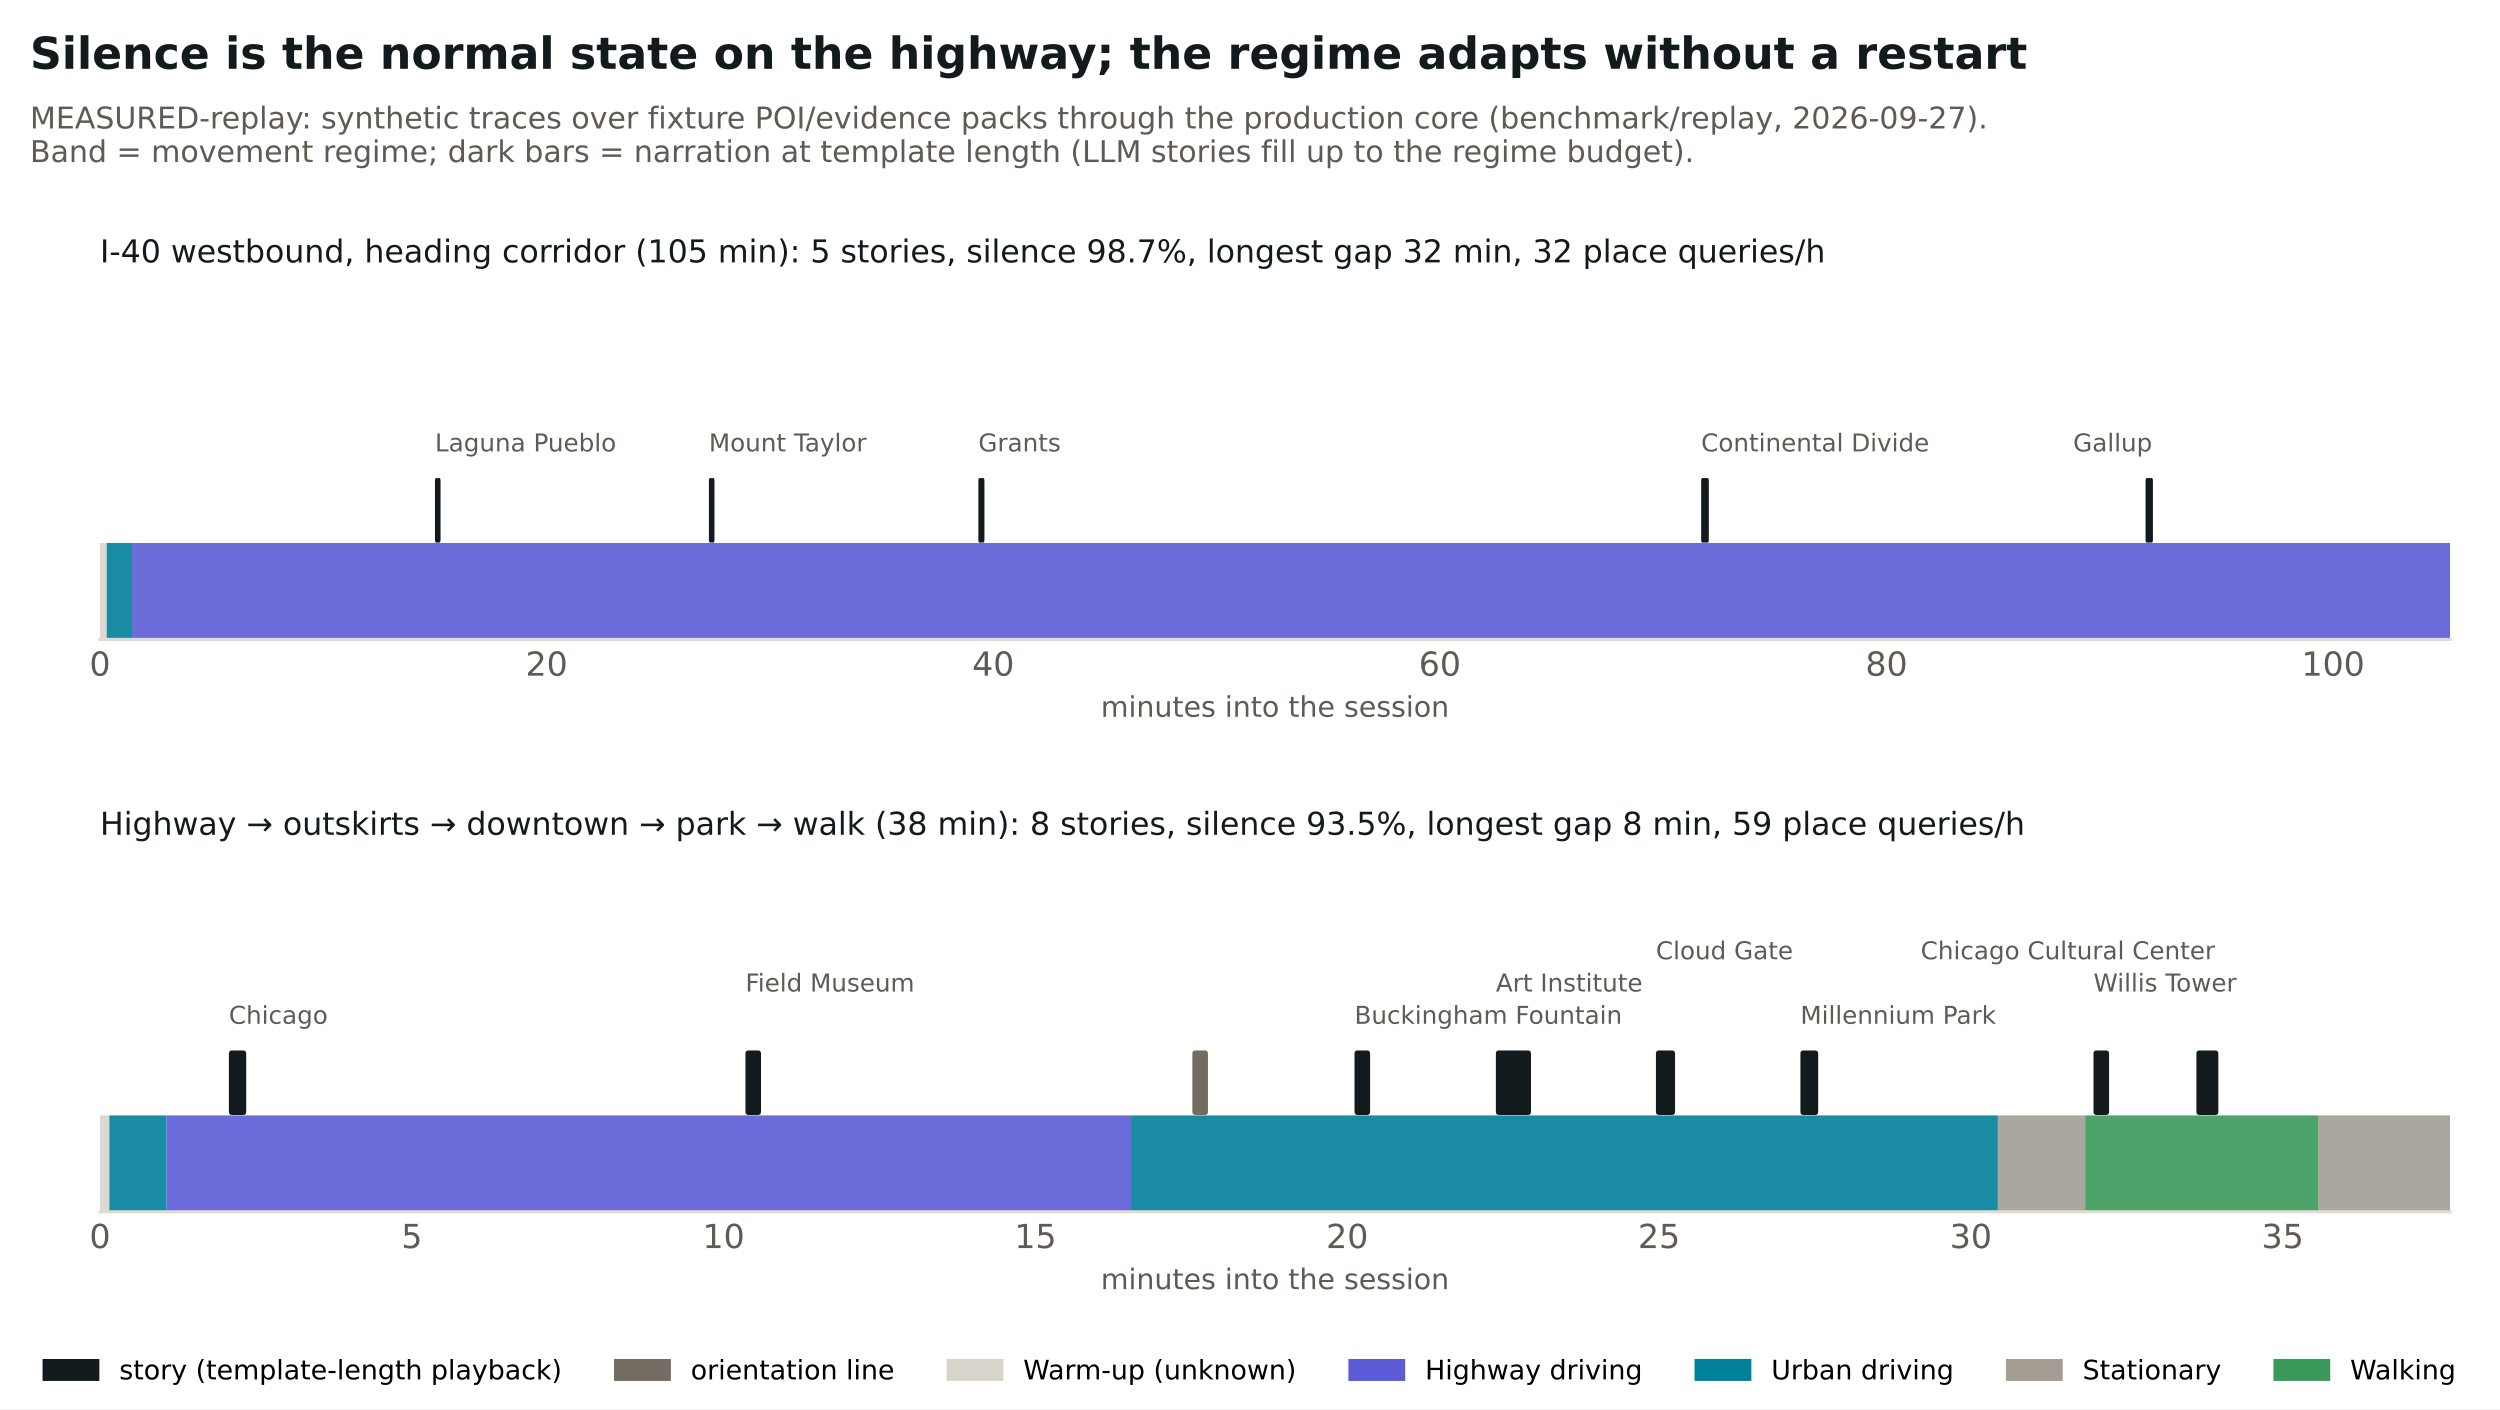
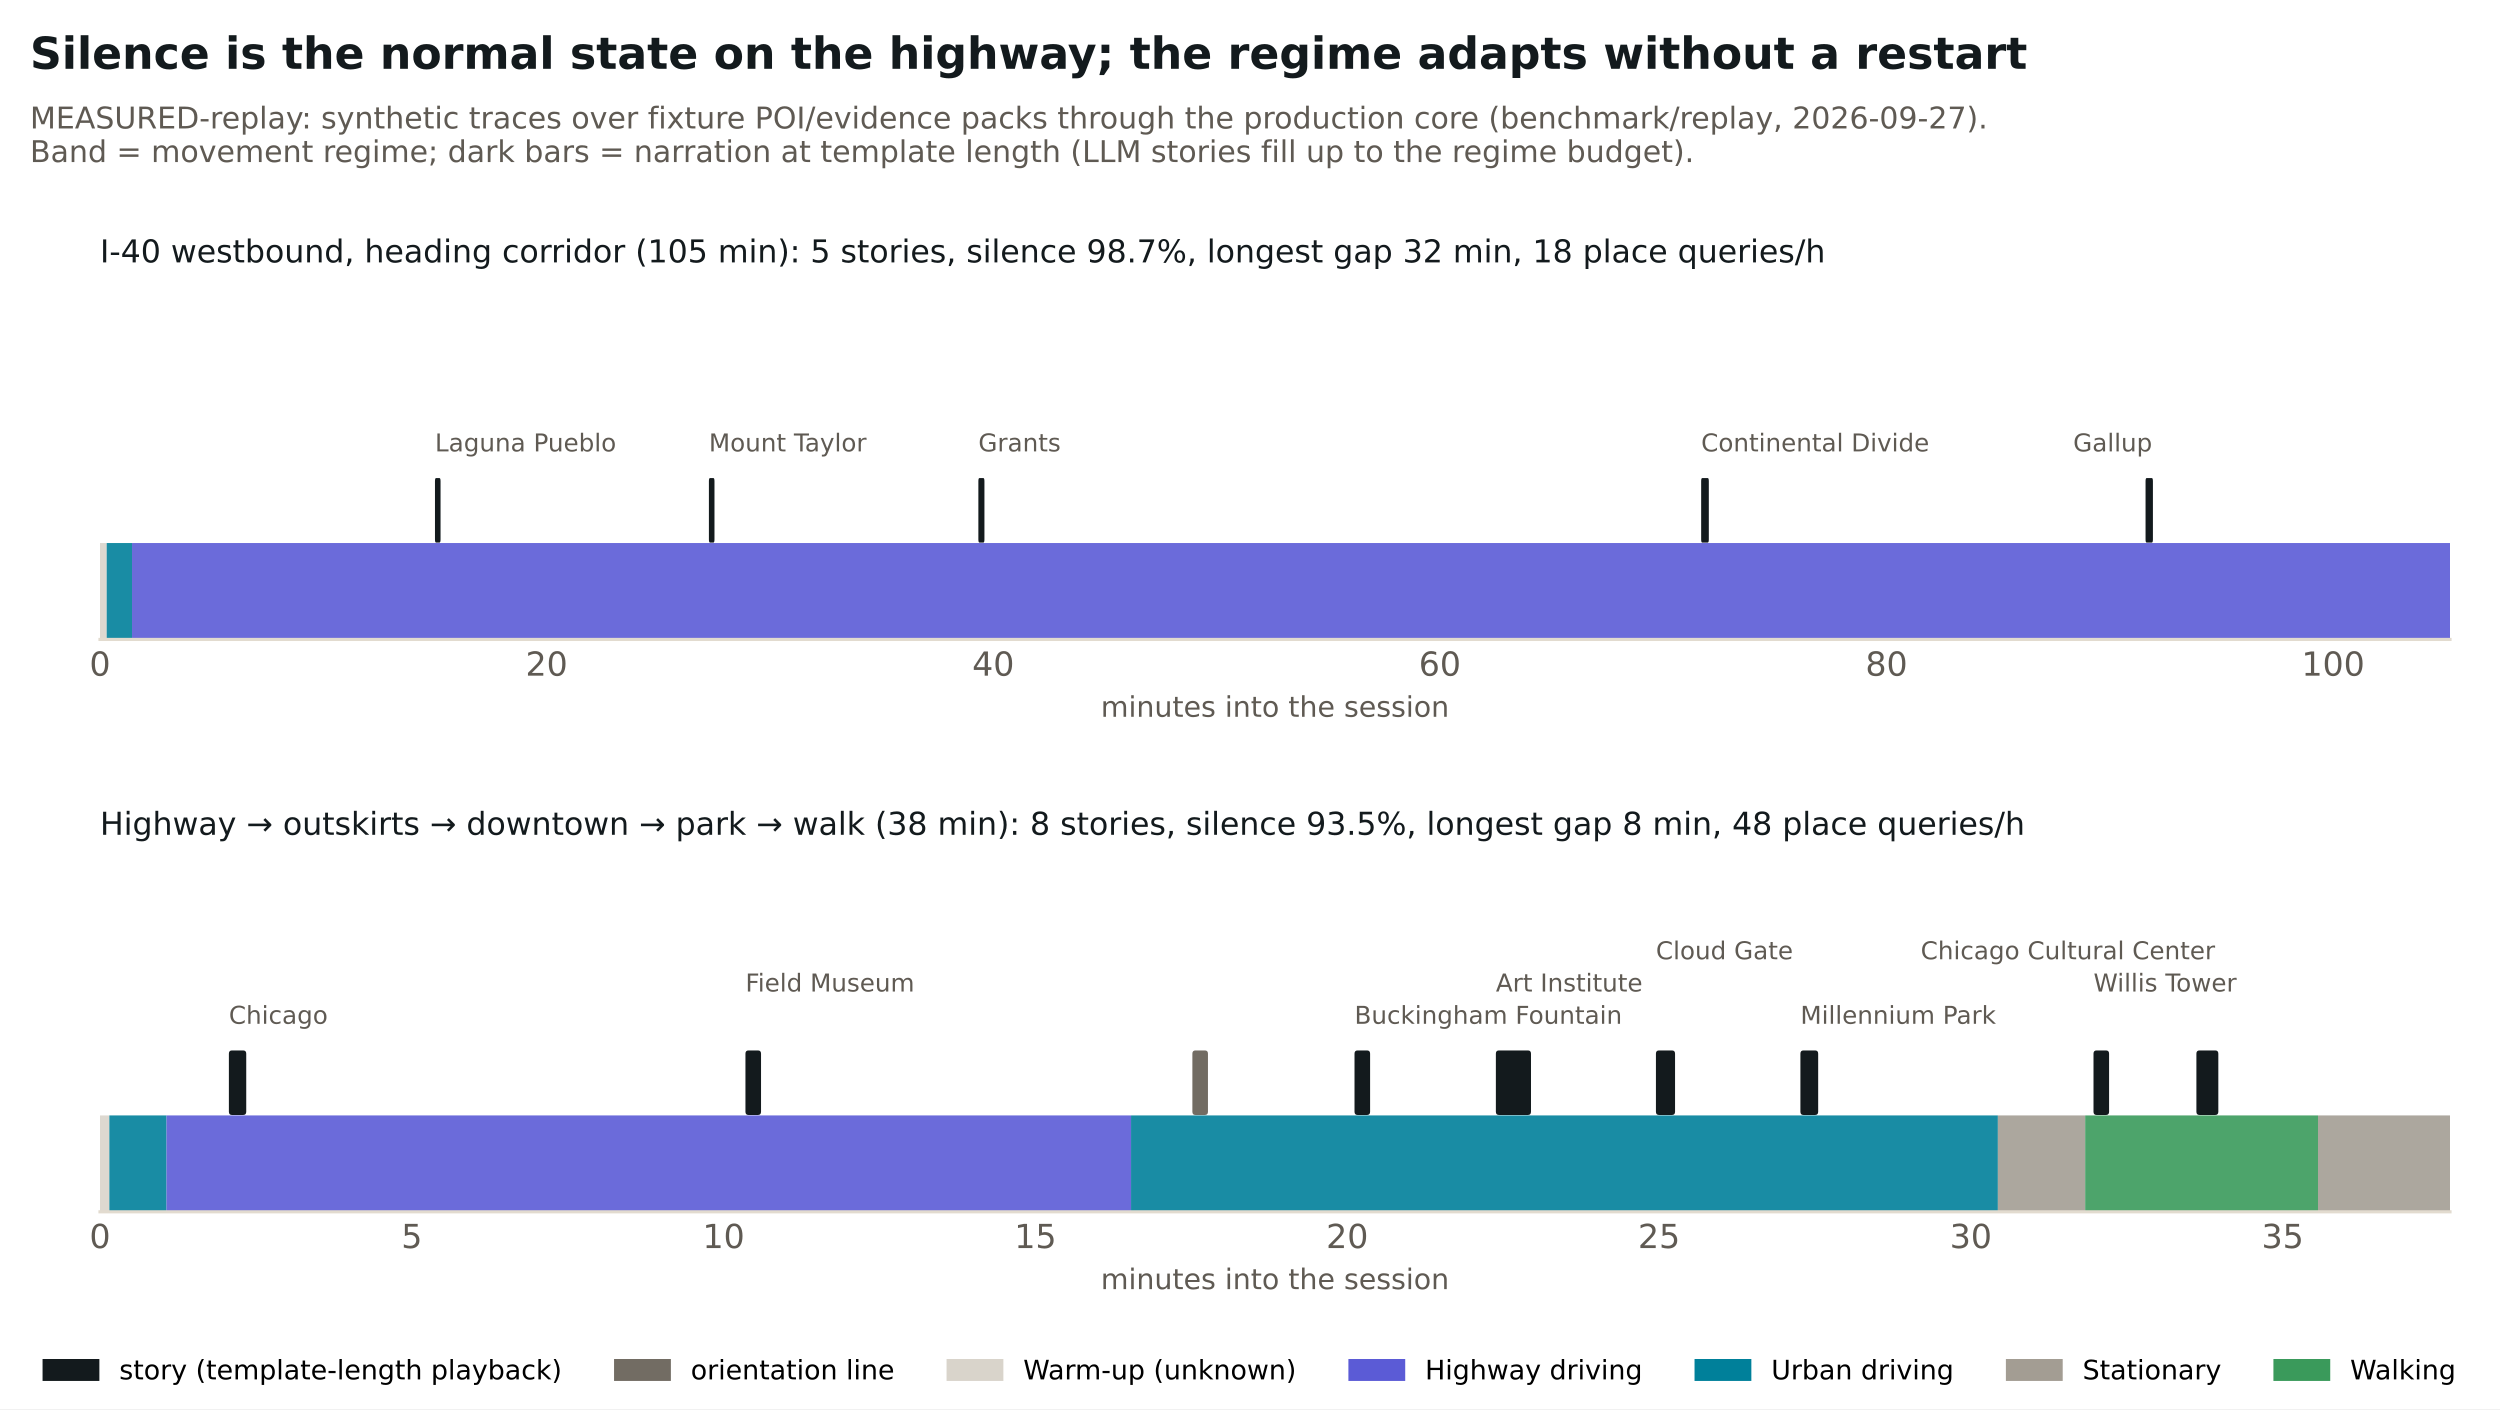
<svg xmlns="http://www.w3.org/2000/svg" width="792pt" height="446.4pt" viewBox="0 0 792 446.4" version="1.1">
  <defs>
    <style type="text/css">*{stroke-linejoin: round; stroke-linecap: butt}</style>
  </defs>
  <g id="figure_1">
    <g id="patch_1">
      <path d="M 0 446.4  L 792 446.4  L 792 0  L 0 0  z " style="fill: #ffffff" />
    </g>
    <g id="axes_1">
      <g id="patch_2">
        <path d="M 31.68 202.573  L 776.16 202.573  L 776.16 107.136  L 31.68 107.136  z " style="fill: #ffffff" />
      </g>
      <g id="matplotlib.axis_1">
        <g id="xtick_1">
          <g id="line2d_1" />
          <g id="text_1">
            <text style="font-size: 10.5px; font-family: 'DejaVu Sans'; text-anchor: middle; fill: #5f5a53" x="31.68" y="214.052" transform="rotate(-0 31.68 214.0516)">0</text>
          </g>
        </g>
        <g id="xtick_2">
          <g id="line2d_2" />
          <g id="text_2">
            <text style="font-size: 10.5px; font-family: 'DejaVu Sans'; text-anchor: middle; fill: #5f5a53" x="173.171" y="214.052" transform="rotate(-0 173.1713 214.0516)">20</text>
          </g>
        </g>
        <g id="xtick_3">
          <g id="line2d_3" />
          <g id="text_3">
            <text style="font-size: 10.5px; font-family: 'DejaVu Sans'; text-anchor: middle; fill: #5f5a53" x="314.663" y="214.052" transform="rotate(-0 314.6626 214.0516)">40</text>
          </g>
        </g>
        <g id="xtick_4">
          <g id="line2d_4" />
          <g id="text_4">
            <text style="font-size: 10.5px; font-family: 'DejaVu Sans'; text-anchor: middle; fill: #5f5a53" x="456.154" y="214.052" transform="rotate(-0 456.1539 214.0516)">60</text>
          </g>
        </g>
        <g id="xtick_5">
          <g id="line2d_5" />
          <g id="text_5">
            <text style="font-size: 10.5px; font-family: 'DejaVu Sans'; text-anchor: middle; fill: #5f5a53" x="597.645" y="214.052" transform="rotate(-0 597.6452 214.0516)">80</text>
          </g>
        </g>
        <g id="xtick_6">
          <g id="line2d_6" />
          <g id="text_6">
            <text style="font-size: 10.5px; font-family: 'DejaVu Sans'; text-anchor: middle; fill: #5f5a53" x="739.136" y="214.052" transform="rotate(-0 739.1364 214.0516)">100</text>
          </g>
        </g>
        <g id="text_7">
          <text style="font-size: 9px; font-family: 'DejaVu Sans'; text-anchor: middle; fill: #5f5a53" x="403.92" y="227.074" transform="rotate(-0 403.92 227.0739)">minutes into the session</text>
        </g>
      </g>
      <g id="matplotlib.axis_2" />
      <g id="patch_3">
-         <path d="M 31.68 202.573  L 33.802 202.573  L 33.802 172.033  L 31.68 172.033  z " clip-path="url(#pb04cafb2d2)" style="fill: #d9d4cb; opacity: 0.9" />
+         <path d="M 31.68 202.573  L 33.802 202.573  L 33.802 172.033  L 31.68 172.033  z " clip-path="url(#p43e7026121)" style="fill: #d9d4cb; opacity: 0.9" />
      </g>
      <g id="patch_4">
-         <path d="M 33.802 202.573  L 41.82 202.573  L 41.82 172.033  L 33.802 172.033  z " clip-path="url(#pb04cafb2d2)" style="fill: #00809a; opacity: 0.9" />
+         <path d="M 33.802 202.573  L 41.82 202.573  L 41.82 172.033  L 33.802 172.033  z " clip-path="url(#p43e7026121)" style="fill: #00809a; opacity: 0.9" />
      </g>
      <g id="patch_5">
-         <path d="M 41.82 202.573  L 776.16 202.573  L 776.16 172.033  L 41.82 172.033  z " clip-path="url(#pb04cafb2d2)" style="fill: #5b5bd6; opacity: 0.9" />
+         <path d="M 41.82 202.573  L 776.16 202.573  L 776.16 172.033  L 41.82 172.033  z " clip-path="url(#p43e7026121)" style="fill: #5b5bd6; opacity: 0.9" />
      </g>
      <g id="patch_6">
-         <path d="M 138.152 171.897  L 139.213 171.897  Q 139.567 171.897 139.567 170.874  L 139.567 152.469  Q 139.567 151.446 139.213 151.446  L 138.152 151.446  Q 137.798 151.446 137.798 152.469  L 137.798 170.874  Q 137.798 171.897 138.152 171.897  z " clip-path="url(#pb04cafb2d2)" style="fill: #131a1d" />
+         <path d="M 138.152 171.897  L 139.213 171.897  Q 139.567 171.897 139.567 170.874  L 139.567 152.469  Q 139.567 151.446 139.213 151.446  L 138.152 151.446  Q 137.798 151.446 137.798 152.469  L 137.798 170.874  Q 137.798 171.897 138.152 171.897  z " clip-path="url(#p43e7026121)" style="fill: #131a1d" />
      </g>
      <g id="patch_7">
-         <path d="M 224.934 171.897  L 225.995 171.897  Q 226.348 171.897 226.348 170.874  L 226.348 152.469  Q 226.348 151.446 225.995 151.446  L 224.934 151.446  Q 224.58 151.446 224.58 152.469  L 224.58 170.874  Q 224.58 171.897 224.934 171.897  z " clip-path="url(#pb04cafb2d2)" style="fill: #131a1d" />
+         <path d="M 224.934 171.897  L 225.995 171.897  Q 226.348 171.897 226.348 170.874  L 226.348 152.469  Q 226.348 151.446 225.995 151.446  L 224.934 151.446  Q 224.58 151.446 224.58 152.469  L 224.58 170.874  Q 224.58 171.897 224.934 171.897  z " clip-path="url(#p43e7026121)" style="fill: #131a1d" />
      </g>
      <g id="patch_8">
-         <path d="M 310.3 171.897  L 311.514 171.897  Q 311.868 171.897 311.868 170.874  L 311.868 152.469  Q 311.868 151.446 311.514 151.446  L 310.3 151.446  Q 309.946 151.446 309.946 152.469  L 309.946 170.874  Q 309.946 171.897 310.3 171.897  z " clip-path="url(#pb04cafb2d2)" style="fill: #131a1d" />
+         <path d="M 310.3 171.897  L 311.514 171.897  Q 311.868 171.897 311.868 170.874  L 311.868 152.469  Q 311.868 151.446 311.514 151.446  L 310.3 151.446  Q 309.946 151.446 309.946 152.469  L 309.946 170.874  Q 309.946 171.897 310.3 171.897  z " clip-path="url(#p43e7026121)" style="fill: #131a1d" />
      </g>
      <g id="patch_9">
-         <path d="M 539.28 171.897  L 541.001 171.897  Q 541.355 171.897 541.355 170.874  L 541.355 152.469  Q 541.355 151.446 541.001 151.446  L 539.28 151.446  Q 538.926 151.446 538.926 152.469  L 538.926 170.874  Q 538.926 171.897 539.28 171.897  z " clip-path="url(#pb04cafb2d2)" style="fill: #131a1d" />
+         <path d="M 539.28 171.897  L 541.001 171.897  Q 541.355 171.897 541.355 170.874  L 541.355 152.469  Q 541.355 151.446 541.001 151.446  L 539.28 151.446  Q 538.926 151.446 538.926 152.469  L 538.926 170.874  Q 538.926 171.897 539.28 171.897  z " clip-path="url(#p43e7026121)" style="fill: #131a1d" />
      </g>
      <g id="patch_10">
-         <path d="M 680.064 171.897  L 681.691 171.897  Q 682.045 171.897 682.045 170.874  L 682.045 152.469  Q 682.045 151.446 681.691 151.446  L 680.064 151.446  Q 679.71 151.446 679.71 152.469  L 679.71 170.874  Q 679.71 171.897 680.064 171.897  z " clip-path="url(#pb04cafb2d2)" style="fill: #131a1d" />
+         <path d="M 680.064 171.897  L 681.691 171.897  Q 682.045 171.897 682.045 170.874  L 682.045 152.469  Q 682.045 151.446 681.691 151.446  L 680.064 151.446  Q 679.71 151.446 679.71 152.469  L 679.71 170.874  Q 679.71 171.897 680.064 171.897  z " clip-path="url(#p43e7026121)" style="fill: #131a1d" />
      </g>
      <g id="patch_11">
        <path d="M 31.68 202.573  L 776.16 202.573  " style="fill: none; stroke: #e2dbcf; stroke-linejoin: miter; stroke-linecap: square" />
      </g>
      <g id="text_8">
        <text style="font-size: 7.8px; font-family: 'DejaVu Sans'; text-anchor: start; fill: #5f5a53" x="137.798" y="143.007" transform="rotate(-0 137.7985 143.007)">Laguna Pueblo</text>
      </g>
      <g id="text_9">
        <text style="font-size: 7.8px; font-family: 'DejaVu Sans'; text-anchor: start; fill: #5f5a53" x="224.58" y="143.007" transform="rotate(-0 224.5798 143.007)">Mount Taylor</text>
      </g>
      <g id="text_10">
        <text style="font-size: 7.8px; font-family: 'DejaVu Sans'; text-anchor: start; fill: #5f5a53" x="309.946" y="143.007" transform="rotate(-0 309.9462 143.007)">Grants</text>
      </g>
      <g id="text_11">
        <text style="font-size: 7.8px; font-family: 'DejaVu Sans'; text-anchor: start; fill: #5f5a53" x="538.926" y="143.007" transform="rotate(-0 538.9263 143.007)">Continental Divide</text>
      </g>
      <g id="text_12">
        <text style="font-size: 7.8px; font-family: 'DejaVu Sans'; text-anchor: end; fill: #5f5a53" x="681.832" y="143.007" transform="rotate(-0 681.8325 143.007)">Gallup</text>
      </g>
      <g id="text_13">
-         <text style="font-size: 10px; font-family: 'DejaVu Sans'; text-anchor: start; fill: #131a1d" x="31.68" y="83.136" transform="rotate(-0 31.68 83.136)">I-40 westbound, heading corridor (105 min): 5 stories, silence 98.7%, longest gap 32 min, 32 place queries/h</text>
+         <text style="font-size: 10px; font-family: 'DejaVu Sans'; text-anchor: start; fill: #131a1d" x="31.68" y="83.136" transform="rotate(-0 31.68 83.136)">I-40 westbound, heading corridor (105 min): 5 stories, silence 98.7%, longest gap 32 min, 18 place queries/h</text>
      </g>
    </g>
    <g id="axes_2">
      <g id="patch_12">
        <path d="M 31.68 383.904  L 776.16 383.904  L 776.16 288.467  L 31.68 288.467  z " style="fill: #ffffff" />
      </g>
      <g id="matplotlib.axis_3">
        <g id="xtick_7">
          <g id="line2d_7" />
          <g id="text_14">
            <text style="font-size: 10.5px; font-family: 'DejaVu Sans'; text-anchor: middle; fill: #5f5a53" x="31.68" y="395.382" transform="rotate(-0 31.68 395.3824)">0</text>
          </g>
        </g>
        <g id="xtick_8">
          <g id="line2d_8" />
          <g id="text_15">
            <text style="font-size: 10.5px; font-family: 'DejaVu Sans'; text-anchor: middle; fill: #5f5a53" x="130.461" y="395.382" transform="rotate(-0 130.4611 395.3824)">5</text>
          </g>
        </g>
        <g id="xtick_9">
          <g id="line2d_9" />
          <g id="text_16">
            <text style="font-size: 10.5px; font-family: 'DejaVu Sans'; text-anchor: middle; fill: #5f5a53" x="229.242" y="395.382" transform="rotate(-0 229.2421 395.3824)">10</text>
          </g>
        </g>
        <g id="xtick_10">
          <g id="line2d_10" />
          <g id="text_17">
            <text style="font-size: 10.5px; font-family: 'DejaVu Sans'; text-anchor: middle; fill: #5f5a53" x="328.023" y="395.382" transform="rotate(-0 328.0232 395.3824)">15</text>
          </g>
        </g>
        <g id="xtick_11">
          <g id="line2d_11" />
          <g id="text_18">
            <text style="font-size: 10.5px; font-family: 'DejaVu Sans'; text-anchor: middle; fill: #5f5a53" x="426.804" y="395.382" transform="rotate(-0 426.8043 395.3824)">20</text>
          </g>
        </g>
        <g id="xtick_12">
          <g id="line2d_12" />
          <g id="text_19">
            <text style="font-size: 10.5px; font-family: 'DejaVu Sans'; text-anchor: middle; fill: #5f5a53" x="525.585" y="395.382" transform="rotate(-0 525.5854 395.3824)">25</text>
          </g>
        </g>
        <g id="xtick_13">
          <g id="line2d_13" />
          <g id="text_20">
            <text style="font-size: 10.5px; font-family: 'DejaVu Sans'; text-anchor: middle; fill: #5f5a53" x="624.366" y="395.382" transform="rotate(-0 624.3664 395.3824)">30</text>
          </g>
        </g>
        <g id="xtick_14">
          <g id="line2d_14" />
          <g id="text_21">
            <text style="font-size: 10.5px; font-family: 'DejaVu Sans'; text-anchor: middle; fill: #5f5a53" x="723.147" y="395.382" transform="rotate(-0 723.1475 395.3824)">35</text>
          </g>
        </g>
        <g id="text_22">
          <text style="font-size: 9px; font-family: 'DejaVu Sans'; text-anchor: middle; fill: #5f5a53" x="403.92" y="408.405" transform="rotate(-0 403.92 408.4046)">minutes into the session</text>
        </g>
      </g>
      <g id="matplotlib.axis_4" />
      <g id="patch_13">
-         <path d="M 31.68 383.904  L 34.643 383.904  L 34.643 353.364  L 31.68 353.364  z " clip-path="url(#p196b688488)" style="fill: #d9d4cb; opacity: 0.9" />
+         <path d="M 31.68 383.904  L 34.643 383.904  L 34.643 353.364  L 31.68 353.364  z " clip-path="url(#pcf951eebfa)" style="fill: #d9d4cb; opacity: 0.9" />
      </g>
      <g id="patch_14">
-         <path d="M 34.643 383.904  L 52.753 383.904  L 52.753 353.364  L 34.643 353.364  z " clip-path="url(#p196b688488)" style="fill: #00809a; opacity: 0.9" />
+         <path d="M 34.643 383.904  L 52.753 383.904  L 52.753 353.364  L 34.643 353.364  z " clip-path="url(#pcf951eebfa)" style="fill: #00809a; opacity: 0.9" />
      </g>
      <g id="patch_15">
-         <path d="M 52.753 383.904  L 358.316 383.904  L 358.316 353.364  L 52.753 353.364  z " clip-path="url(#p196b688488)" style="fill: #5b5bd6; opacity: 0.9" />
+         <path d="M 52.753 383.904  L 358.316 383.904  L 358.316 353.364  L 52.753 353.364  z " clip-path="url(#pcf951eebfa)" style="fill: #5b5bd6; opacity: 0.9" />
      </g>
      <g id="patch_16">
-         <path d="M 358.316 383.904  L 632.927 383.904  L 632.927 353.364  L 358.316 353.364  z " clip-path="url(#p196b688488)" style="fill: #00809a; opacity: 0.9" />
+         <path d="M 358.316 383.904  L 632.927 383.904  L 632.927 353.364  L 358.316 353.364  z " clip-path="url(#pcf951eebfa)" style="fill: #00809a; opacity: 0.9" />
      </g>
      <g id="patch_17">
-         <path d="M 632.927 383.904  L 660.586 383.904  L 660.586 353.364  L 632.927 353.364  z " clip-path="url(#p196b688488)" style="fill: #a39d93; opacity: 0.9" />
+         <path d="M 632.927 383.904  L 660.586 383.904  L 660.586 353.364  L 632.927 353.364  z " clip-path="url(#pcf951eebfa)" style="fill: #a39d93; opacity: 0.9" />
      </g>
      <g id="patch_18">
-         <path d="M 660.586 383.904  L 734.343 383.904  L 734.343 353.364  L 660.586 353.364  z " clip-path="url(#p196b688488)" style="fill: #3a9a5b; opacity: 0.9" />
+         <path d="M 660.586 383.904  L 734.343 383.904  L 734.343 353.364  L 660.586 353.364  z " clip-path="url(#pcf951eebfa)" style="fill: #3a9a5b; opacity: 0.9" />
      </g>
      <g id="patch_19">
-         <path d="M 734.343 383.904  L 776.16 383.904  L 776.16 353.364  L 734.343 353.364  z " clip-path="url(#p196b688488)" style="fill: #a39d93; opacity: 0.9" />
+         <path d="M 734.343 383.904  L 776.16 383.904  L 776.16 353.364  L 734.343 353.364  z " clip-path="url(#pcf951eebfa)" style="fill: #a39d93; opacity: 0.9" />
      </g>
      <g id="patch_20">
-         <path d="M 73.497 353.228  L 77.021 353.228  Q 78.008 353.228 78.008 352.205  L 78.008 333.799  Q 78.008 332.777 77.021 332.777  L 73.497 332.777  Q 72.51 332.777 72.51 333.799  L 72.51 352.205  Q 72.51 353.228 73.497 353.228  z " clip-path="url(#p196b688488)" style="fill: #131a1d" />
+         <path d="M 73.497 353.228  L 77.021 353.228  Q 78.008 353.228 78.008 352.205  L 78.008 333.799  Q 78.008 332.777 77.021 332.777  L 73.497 332.777  Q 72.51 332.777 72.51 333.799  L 72.51 352.205  Q 72.51 353.228 73.497 353.228  z " clip-path="url(#pcf951eebfa)" style="fill: #131a1d" />
      </g>
      <g id="patch_21">
-         <path d="M 237.145 353.228  L 240.108 353.228  Q 241.096 353.228 241.096 352.205  L 241.096 333.799  Q 241.096 332.777 240.108 332.777  L 237.145 332.777  Q 236.157 332.777 236.157 333.799  L 236.157 352.205  Q 236.157 353.228 237.145 353.228  z " clip-path="url(#p196b688488)" style="fill: #131a1d" />
+         <path d="M 237.145 353.228  L 240.108 353.228  Q 241.096 353.228 241.096 352.205  L 241.096 333.799  Q 241.096 332.777 240.108 332.777  L 237.145 332.777  Q 236.157 332.777 236.157 333.799  L 236.157 352.205  Q 236.157 353.228 237.145 353.228  z " clip-path="url(#pcf951eebfa)" style="fill: #131a1d" />
      </g>
      <g id="patch_22">
-         <path d="M 378.731 353.228  L 381.694 353.228  Q 382.682 353.228 382.682 352.205  L 382.682 333.799  Q 382.682 332.777 381.694 332.777  L 378.731 332.777  Q 377.743 332.777 377.743 333.799  L 377.743 352.205  Q 377.743 353.228 378.731 353.228  z " clip-path="url(#p196b688488)" style="fill: #726c63" />
+         <path d="M 378.731 353.228  L 381.694 353.228  Q 382.682 353.228 382.682 352.205  L 382.682 333.799  Q 382.682 332.777 381.694 332.777  L 378.731 332.777  Q 377.743 332.777 377.743 333.799  L 377.743 352.205  Q 377.743 353.228 378.731 353.228  z " clip-path="url(#pcf951eebfa)" style="fill: #726c63" />
      </g>
      <g id="patch_23">
-         <path d="M 430.097 353.228  L 433.06 353.228  Q 434.048 353.228 434.048 352.205  L 434.048 333.799  Q 434.048 332.777 433.06 332.777  L 430.097 332.777  Q 429.109 332.777 429.109 333.799  L 429.109 352.205  Q 429.109 353.228 430.097 353.228  z " clip-path="url(#p196b688488)" style="fill: #131a1d" />
+         <path d="M 430.097 353.228  L 433.06 353.228  Q 434.048 353.228 434.048 352.205  L 434.048 333.799  Q 434.048 332.777 433.06 332.777  L 430.097 332.777  Q 429.109 332.777 429.109 333.799  L 429.109 352.205  Q 429.109 353.228 430.097 353.228  z " clip-path="url(#pcf951eebfa)" style="fill: #131a1d" />
      </g>
      <g id="patch_24">
-         <path d="M 474.878 353.228  L 484.031 353.228  Q 485.019 353.228 485.019 352.205  L 485.019 333.799  Q 485.019 332.777 484.031 332.777  L 474.878 332.777  Q 473.89 332.777 473.89 333.799  L 473.89 352.205  Q 473.89 353.228 474.878 353.228  z " clip-path="url(#p196b688488)" style="fill: #131a1d" />
+         <path d="M 474.878 353.228  L 484.031 353.228  Q 485.019 353.228 485.019 352.205  L 485.019 333.799  Q 485.019 332.777 484.031 332.777  L 474.878 332.777  Q 473.89 332.777 473.89 333.799  L 473.89 352.205  Q 473.89 353.228 474.878 353.228  z " clip-path="url(#pcf951eebfa)" style="fill: #131a1d" />
      </g>
      <g id="patch_25">
-         <path d="M 525.585 353.228  L 529.668 353.228  Q 530.656 353.228 530.656 352.205  L 530.656 333.799  Q 530.656 332.777 529.668 332.777  L 525.585 332.777  Q 524.598 332.777 524.598 333.799  L 524.598 352.205  Q 524.598 353.228 525.585 353.228  z " clip-path="url(#p196b688488)" style="fill: #131a1d" />
+         <path d="M 525.585 353.228  L 529.668 353.228  Q 530.656 353.228 530.656 352.205  L 530.656 333.799  Q 530.656 332.777 529.668 332.777  L 525.585 332.777  Q 524.598 332.777 524.598 333.799  L 524.598 352.205  Q 524.598 353.228 525.585 353.228  z " clip-path="url(#pcf951eebfa)" style="fill: #131a1d" />
      </g>
      <g id="patch_26">
-         <path d="M 571.354 353.228  L 575.009 353.228  Q 575.997 353.228 575.997 352.205  L 575.997 333.799  Q 575.997 332.777 575.009 332.777  L 571.354 332.777  Q 570.366 332.777 570.366 333.799  L 570.366 352.205  Q 570.366 353.228 571.354 353.228  z " clip-path="url(#p196b688488)" style="fill: #131a1d" />
+         <path d="M 571.354 353.228  L 575.009 353.228  Q 575.997 353.228 575.997 352.205  L 575.997 333.799  Q 575.997 332.777 575.009 332.777  L 571.354 332.777  Q 570.366 332.777 570.366 333.799  L 570.366 352.205  Q 570.366 353.228 571.354 353.228  z " clip-path="url(#pcf951eebfa)" style="fill: #131a1d" />
      </g>
      <g id="patch_27">
-         <path d="M 664.208 353.228  L 667.172 353.228  Q 668.159 353.228 668.159 352.205  L 668.159 333.799  Q 668.159 332.777 667.172 332.777  L 664.208 332.777  Q 663.22 332.777 663.22 333.799  L 663.22 352.205  Q 663.22 353.228 664.208 353.228  z " clip-path="url(#p196b688488)" style="fill: #131a1d" />
+         <path d="M 664.208 353.228  L 667.172 353.228  Q 668.159 353.228 668.159 352.205  L 668.159 333.799  Q 668.159 332.777 667.172 332.777  L 664.208 332.777  Q 663.22 332.777 663.22 333.799  L 663.22 352.205  Q 663.22 353.228 664.208 353.228  z " clip-path="url(#pcf951eebfa)" style="fill: #131a1d" />
      </g>
      <g id="patch_28">
-         <path d="M 696.806 353.228  L 701.778 353.228  Q 702.766 353.228 702.766 352.205  L 702.766 333.799  Q 702.766 332.777 701.778 332.777  L 696.806 332.777  Q 695.818 332.777 695.818 333.799  L 695.818 352.205  Q 695.818 353.228 696.806 353.228  z " clip-path="url(#p196b688488)" style="fill: #131a1d" />
+         <path d="M 696.806 353.228  L 701.778 353.228  Q 702.766 353.228 702.766 352.205  L 702.766 333.799  Q 702.766 332.777 701.778 332.777  L 696.806 332.777  Q 695.818 332.777 695.818 333.799  L 695.818 352.205  Q 695.818 353.228 696.806 353.228  z " clip-path="url(#pcf951eebfa)" style="fill: #131a1d" />
      </g>
      <g id="patch_29">
        <path d="M 31.68 383.904  L 776.16 383.904  " style="fill: none; stroke: #e2dbcf; stroke-linejoin: miter; stroke-linecap: square" />
      </g>
      <g id="text_23">
        <text style="font-size: 7.8px; font-family: 'DejaVu Sans'; text-anchor: start; fill: #5f5a53" x="72.51" y="324.338" transform="rotate(-0 72.50951 324.3378)">Chicago</text>
      </g>
      <g id="text_24">
        <text style="font-size: 7.8px; font-family: 'DejaVu Sans'; text-anchor: start; fill: #5f5a53" x="236.157" y="314.112" transform="rotate(-0 236.1568 314.1124)">Field Museum</text>
      </g>
      <g id="text_25">
        <text style="font-size: 7.8px; font-family: 'DejaVu Sans'; text-anchor: start; fill: #5f5a53" x="429.109" y="324.338" transform="rotate(-0 429.1092 324.3378)">Buckingham Fountain</text>
      </g>
      <g id="text_26">
        <text style="font-size: 7.8px; font-family: 'DejaVu Sans'; text-anchor: start; fill: #5f5a53" x="473.89" y="314.112" transform="rotate(-0 473.8899 314.1124)">Art Institute</text>
      </g>
      <g id="text_27">
        <text style="font-size: 7.8px; font-family: 'DejaVu Sans'; text-anchor: start; fill: #5f5a53" x="524.598" y="303.887" transform="rotate(-0 524.5975 303.887)">Cloud Gate</text>
      </g>
      <g id="text_28">
        <text style="font-size: 7.8px; font-family: 'DejaVu Sans'; text-anchor: start; fill: #5f5a53" x="570.366" y="324.338" transform="rotate(-0 570.3661 324.3378)">Millennium Park</text>
      </g>
      <g id="text_29">
        <text style="font-size: 7.8px; font-family: 'DejaVu Sans'; text-anchor: start; fill: #5f5a53" x="663.22" y="314.112" transform="rotate(-0 663.2203 314.1124)">Willis Tower</text>
      </g>
      <g id="text_30">
        <text style="font-size: 7.8px; font-family: 'DejaVu Sans'; text-anchor: end; fill: #5f5a53" x="701.745" y="303.887" transform="rotate(-0 701.7449 303.887)">Chicago Cultural Center</text>
      </g>
      <g id="text_31">
-         <text style="font-size: 10px; font-family: 'DejaVu Sans'; text-anchor: start; fill: #131a1d" x="31.68" y="264.467" transform="rotate(-0 31.68 264.4668)">Highway → outskirts → downtown → park → walk (38 min): 8 stories, silence 93.5%, longest gap 8 min, 59 place queries/h</text>
+         <text style="font-size: 10px; font-family: 'DejaVu Sans'; text-anchor: start; fill: #131a1d" x="31.68" y="264.467" transform="rotate(-0 31.68 264.4668)">Highway → outskirts → downtown → park → walk (38 min): 8 stories, silence 93.5%, longest gap 8 min, 48 place queries/h</text>
      </g>
    </g>
    <g id="text_32">
      <text style="font-weight: 700; font-size: 14px; font-family: 'DejaVu Sans'; text-anchor: start; fill: #131a1d" x="9.504" y="21.798" transform="rotate(-0 9.504 21.79781)">Silence is the normal state on the highway; the regime adapts without a restart</text>
    </g>
    <g id="text_33">
      <text style="font-size: 9.5px; font-family: 'DejaVu Sans'; fill: #5f5a53" transform="translate(9.504 40.69852)">MEASURED-replay: synthetic traces over fixture POI/evidence packs through the production core (benchmark/replay, 2026-09-27).</text>
      <text style="font-size: 9.5px; font-family: 'DejaVu Sans'; fill: #5f5a53" transform="translate(9.504 51.33644)">Band = movement regime; dark bars = narration at template length (LLM stories fill up to the regime budget).</text>
    </g>
    <g id="legend_1">
      <g id="patch_30">
        <path d="M 13.982 436.982  L 30.982 436.982  L 30.982 431.032  L 13.982 431.032  z " style="fill: #131a1d; stroke: #131a1d; stroke-linejoin: miter" />
      </g>
      <g id="text_34">
        <text style="font-size: 8.5px; font-family: 'DejaVu Sans'; text-anchor: start" x="37.782" y="436.982" transform="rotate(-0 37.78211 436.9823)">story (template-length playback)</text>
      </g>
      <g id="patch_31">
        <path d="M 195.033 436.982  L 212.033 436.982  L 212.033 431.032  L 195.033 431.032  z " style="fill: #726c63; stroke: #726c63; stroke-linejoin: miter" />
      </g>
      <g id="text_35">
        <text style="font-size: 8.5px; font-family: 'DejaVu Sans'; text-anchor: start" x="218.833" y="436.982" transform="rotate(-0 218.8334 436.9823)">orientation line</text>
      </g>
      <g id="patch_32">
        <path d="M 300.371 436.982  L 317.371 436.982  L 317.371 431.032  L 300.371 431.032  z " style="fill: #d9d4cb; stroke: #d9d4cb; stroke-linejoin: miter" />
      </g>
      <g id="text_36">
        <text style="font-size: 8.5px; font-family: 'DejaVu Sans'; text-anchor: start" x="324.171" y="436.982" transform="rotate(-0 324.171 436.9823)">Warm-up (unknown)</text>
      </g>
      <g id="patch_33">
        <path d="M 427.673 436.982  L 444.673 436.982  L 444.673 431.032  L 427.673 431.032  z " style="fill: #5b5bd6; stroke: #5b5bd6; stroke-linejoin: miter" />
      </g>
      <g id="text_37">
        <text style="font-size: 8.5px; font-family: 'DejaVu Sans'; text-anchor: start" x="451.473" y="436.982" transform="rotate(-0 451.4731 436.9823)">Highway driving</text>
      </g>
      <g id="patch_34">
        <path d="M 537.33 436.982  L 554.33 436.982  L 554.33 431.032  L 537.33 431.032  z " style="fill: #00809a; stroke: #00809a; stroke-linejoin: miter" />
      </g>
      <g id="text_38">
        <text style="font-size: 8.5px; font-family: 'DejaVu Sans'; text-anchor: start" x="561.13" y="436.982" transform="rotate(-0 561.1298 436.9823)">Urban driving</text>
      </g>
      <g id="patch_35">
        <path d="M 635.966 436.982  L 652.966 436.982  L 652.966 431.032  L 635.966 431.032  z " style="fill: #a39d93; stroke: #a39d93; stroke-linejoin: miter" />
      </g>
      <g id="text_39">
        <text style="font-size: 8.5px; font-family: 'DejaVu Sans'; text-anchor: start" x="659.766" y="436.982" transform="rotate(-0 659.7656 436.9823)">Stationary</text>
      </g>
      <g id="patch_36">
        <path d="M 720.719 436.982  L 737.719 436.982  L 737.719 431.032  L 720.719 431.032  z " style="fill: #3a9a5b; stroke: #3a9a5b; stroke-linejoin: miter" />
      </g>
      <g id="text_40">
        <text style="font-size: 8.5px; font-family: 'DejaVu Sans'; text-anchor: start" x="744.519" y="436.982" transform="rotate(-0 744.5186 436.9823)">Walking</text>
      </g>
    </g>
  </g>
  <defs>
-     <clipPath id="pb04cafb2d2">
+     <clipPath id="p43e7026121">
      <rect x="31.68" y="107.136" width="744.48" height="95.437" />
    </clipPath>
-     <clipPath id="p196b688488">
+     <clipPath id="pcf951eebfa">
      <rect x="31.68" y="288.467" width="744.48" height="95.437" />
    </clipPath>
  </defs>
</svg>
